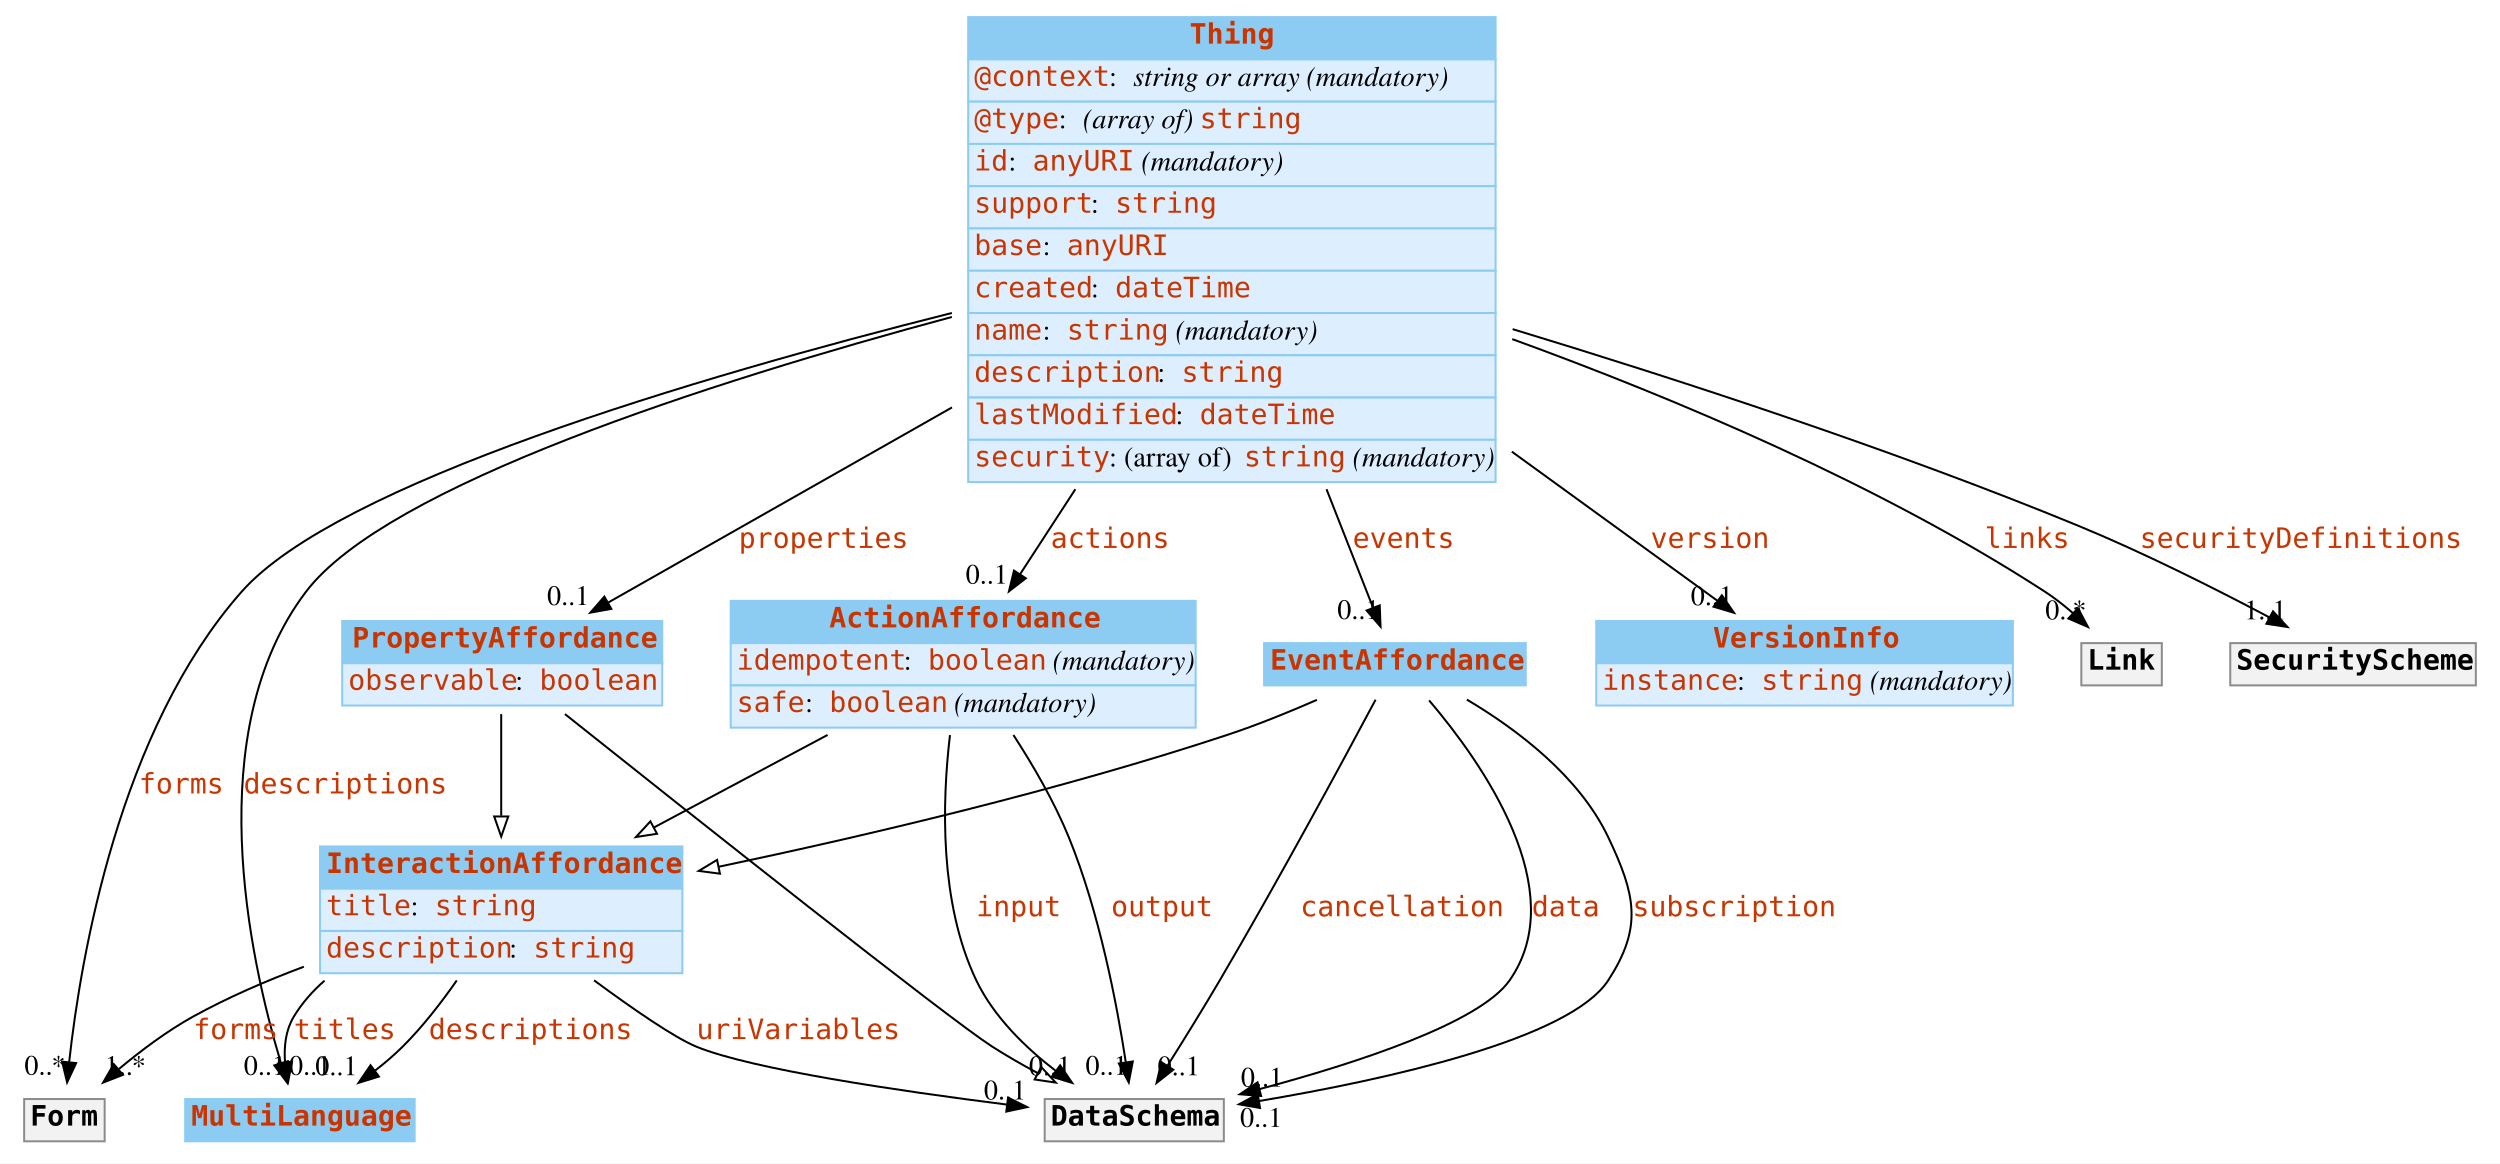
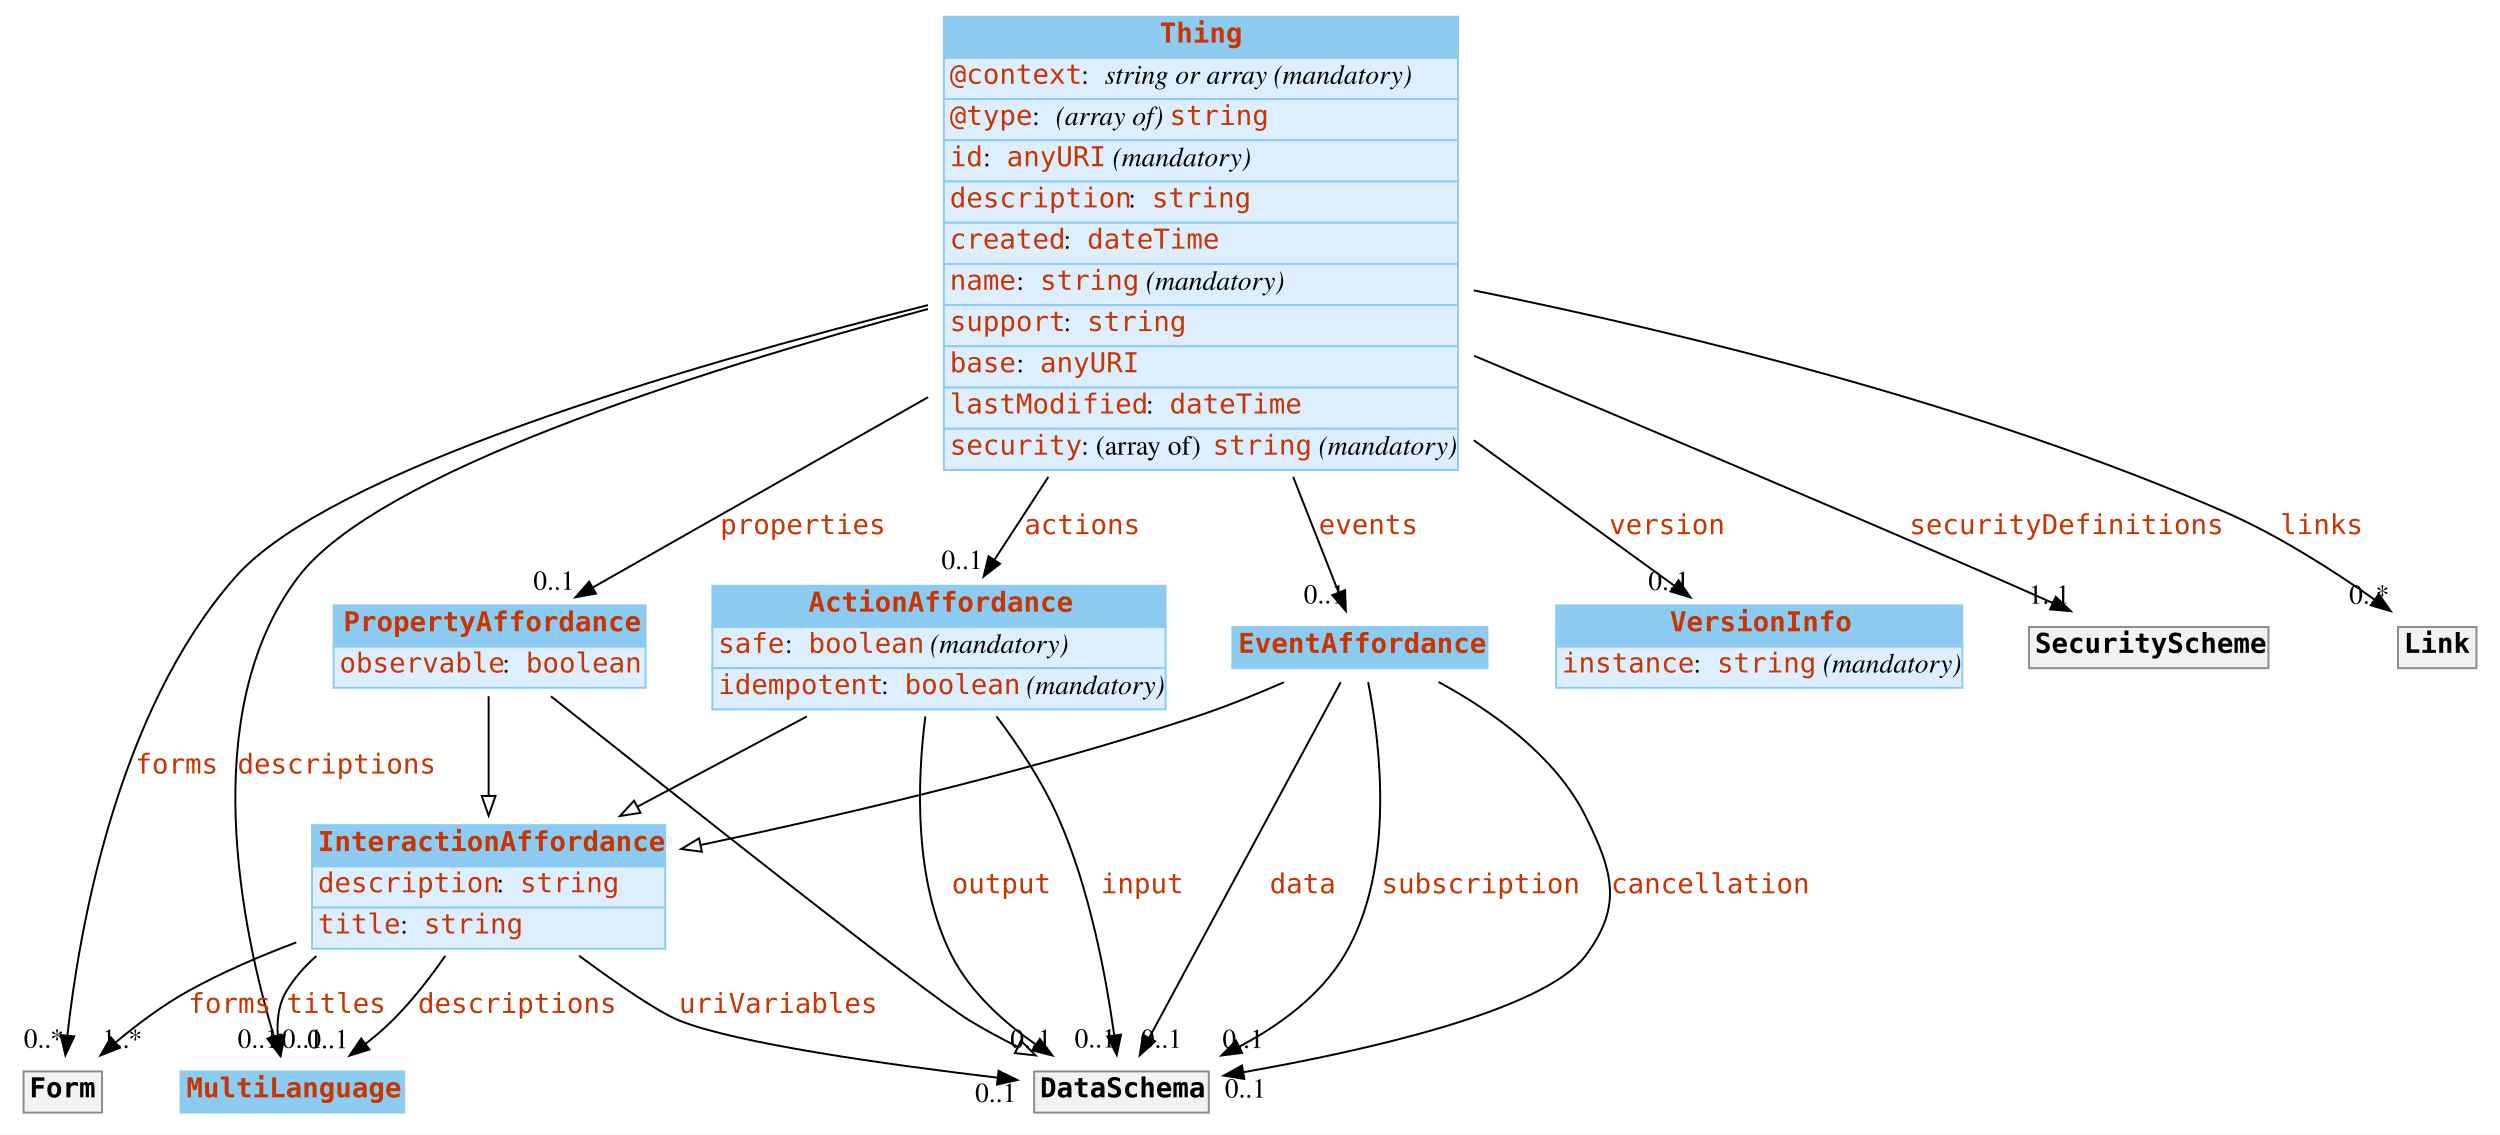
- <svg xmlns="http://www.w3.org/2000/svg" width="1242pt" height="578pt" viewBox="0.00 0.00 1242.00 578.00">
+ <svg xmlns="http://www.w3.org/2000/svg" width="1274pt" height="578pt" viewBox="0.00 0.00 1274.00 578.00">
  <g id="graph0" class="graph" transform="scale(1 1) rotate(0) translate(4 574)">
-     <polygon fill="#ffffff" stroke="transparent" points="-4,4 -4,-574 1238,-574 1238,4 -4,4" />
+     <polygon fill="#ffffff" stroke="transparent" points="-4,4 -4,-574 1270,-574 1270,4 -4,4" />
    <g id="node1" class="node">
      <polygon fill="#8ccbf2" stroke="transparent" points="88,-7 88,-28 202,-28 202,-7 88,-7" />
      <polygon fill="none" stroke="#8ccbf2" points="88,-7 88,-28 202,-28 202,-7 88,-7" />
      <text text-anchor="start" x="91" y="-14.8" font-family="mono" font-weight="bold" font-size="14.00" fill="#c83500">MultiLanguage</text>
    </g>
    <g id="node2" class="node">
      <polygon fill="#8ccbf2" stroke="transparent" points="477,-544.5 477,-565.5 739,-565.5 739,-544.5 477,-544.5" />
      <polygon fill="none" stroke="#8ccbf2" points="477,-544.5 477,-565.5 739,-565.5 739,-544.5 477,-544.5" />
      <text text-anchor="start" x="587" y="-552.3" font-family="mono" font-weight="bold" font-size="14.00" fill="#c83500">Thing</text>
      <polygon fill="#ddeeff" stroke="transparent" points="477,-523.5 477,-544.5 739,-544.5 739,-523.5 477,-523.5" />
      <polygon fill="none" stroke="#8ccbf2" points="477,-523.5 477,-544.5 739,-544.5 739,-523.5 477,-523.5" />
      <text text-anchor="start" x="480" y="-531.3" font-family="mono" font-size="14.00" fill="#c83500">@context</text>
      <text text-anchor="start" x="547" y="-531.3" font-family="Times,serif" font-size="14.00" fill="#000000"> : </text>
      <text text-anchor="start" x="559" y="-531.3" font-family="Times,serif" font-style="italic" font-size="14.00" fill="#000000">string or array</text>
      <text text-anchor="start" x="641" y="-531.3" font-family="Times,serif" font-size="14.00" fill="#000000"> </text>
      <text text-anchor="start" x="645" y="-531.3" font-family="Times,serif" font-style="italic" font-size="14.00" fill="#000000">(mandatory)</text>
      <polygon fill="#ddeeff" stroke="transparent" points="477,-502.5 477,-523.5 739,-523.5 739,-502.5 477,-502.5" />
      <polygon fill="none" stroke="#8ccbf2" points="477,-502.5 477,-523.5 739,-523.5 739,-502.5 477,-502.5" />
      <text text-anchor="start" x="480" y="-510.3" font-family="mono" font-size="14.00" fill="#c83500">@type</text>
      <text text-anchor="start" x="522" y="-510.3" font-family="Times,serif" font-size="14.00" fill="#000000"> : </text>
      <text text-anchor="start" x="534" y="-510.3" font-family="Times,serif" font-style="italic" font-size="14.00" fill="#000000">(array of) </text>
      <text text-anchor="start" x="592" y="-510.3" font-family="mono" font-size="14.00" fill="#c83500">string</text>
      <polygon fill="#ddeeff" stroke="transparent" points="477,-481.5 477,-502.5 739,-502.5 739,-481.5 477,-481.5" />
      <polygon fill="none" stroke="#8ccbf2" points="477,-481.5 477,-502.5 739,-502.5 739,-481.5 477,-481.5" />
      <text text-anchor="start" x="480" y="-489.3" font-family="mono" font-size="14.00" fill="#c83500">id</text>
      <text text-anchor="start" x="497" y="-489.3" font-family="Times,serif" font-size="14.00" fill="#000000"> : </text>
      <text text-anchor="start" x="509" y="-489.3" font-family="mono" font-size="14.00" fill="#c83500">anyURI</text>
      <text text-anchor="start" x="559" y="-489.3" font-family="Times,serif" font-size="14.00" fill="#000000"> </text>
      <text text-anchor="start" x="563" y="-489.3" font-family="Times,serif" font-style="italic" font-size="14.00" fill="#000000">(mandatory)</text>
      <polygon fill="#ddeeff" stroke="transparent" points="477,-460.5 477,-481.5 739,-481.5 739,-460.5 477,-460.5" />
      <polygon fill="none" stroke="#8ccbf2" points="477,-460.5 477,-481.5 739,-481.5 739,-460.5 477,-460.5" />
-       <text text-anchor="start" x="480" y="-468.3" font-family="mono" font-size="14.00" fill="#c83500">support</text>
-       <text text-anchor="start" x="538" y="-468.3" font-family="Times,serif" font-size="14.00" fill="#000000"> : </text>
-       <text text-anchor="start" x="550" y="-468.3" font-family="mono" font-size="14.00" fill="#c83500">string</text>
+       <text text-anchor="start" x="480" y="-468.3" font-family="mono" font-size="14.00" fill="#c83500">description</text>
+       <text text-anchor="start" x="571" y="-468.3" font-family="Times,serif" font-size="14.00" fill="#000000"> : </text>
+       <text text-anchor="start" x="583" y="-468.3" font-family="mono" font-size="14.00" fill="#c83500">string</text>
      <polygon fill="#ddeeff" stroke="transparent" points="477,-439.5 477,-460.5 739,-460.5 739,-439.5 477,-439.5" />
      <polygon fill="none" stroke="#8ccbf2" points="477,-439.5 477,-460.5 739,-460.5 739,-439.5 477,-439.5" />
-       <text text-anchor="start" x="480" y="-447.3" font-family="mono" font-size="14.00" fill="#c83500">base</text>
-       <text text-anchor="start" x="514" y="-447.3" font-family="Times,serif" font-size="14.00" fill="#000000"> : </text>
-       <text text-anchor="start" x="526" y="-447.3" font-family="mono" font-size="14.00" fill="#c83500">anyURI</text>
+       <text text-anchor="start" x="480" y="-447.3" font-family="mono" font-size="14.00" fill="#c83500">created</text>
+       <text text-anchor="start" x="538" y="-447.3" font-family="Times,serif" font-size="14.00" fill="#000000"> : </text>
+       <text text-anchor="start" x="550" y="-447.3" font-family="mono" font-size="14.00" fill="#c83500">dateTime</text>
      <polygon fill="#ddeeff" stroke="transparent" points="477,-418.5 477,-439.5 739,-439.5 739,-418.5 477,-418.5" />
      <polygon fill="none" stroke="#8ccbf2" points="477,-418.5 477,-439.5 739,-439.5 739,-418.5 477,-418.5" />
-       <text text-anchor="start" x="480" y="-426.3" font-family="mono" font-size="14.00" fill="#c83500">created</text>
-       <text text-anchor="start" x="538" y="-426.3" font-family="Times,serif" font-size="14.00" fill="#000000"> : </text>
-       <text text-anchor="start" x="550" y="-426.3" font-family="mono" font-size="14.00" fill="#c83500">dateTime</text>
+       <text text-anchor="start" x="480" y="-426.3" font-family="mono" font-size="14.00" fill="#c83500">name</text>
+       <text text-anchor="start" x="514" y="-426.3" font-family="Times,serif" font-size="14.00" fill="#000000"> : </text>
+       <text text-anchor="start" x="526" y="-426.3" font-family="mono" font-size="14.00" fill="#c83500">string</text>
+       <text text-anchor="start" x="576" y="-426.3" font-family="Times,serif" font-size="14.00" fill="#000000"> </text>
+       <text text-anchor="start" x="580" y="-426.3" font-family="Times,serif" font-style="italic" font-size="14.00" fill="#000000">(mandatory)</text>
      <polygon fill="#ddeeff" stroke="transparent" points="477,-397.5 477,-418.5 739,-418.5 739,-397.5 477,-397.5" />
      <polygon fill="none" stroke="#8ccbf2" points="477,-397.5 477,-418.5 739,-418.5 739,-397.5 477,-397.5" />
-       <text text-anchor="start" x="480" y="-405.3" font-family="mono" font-size="14.00" fill="#c83500">name</text>
-       <text text-anchor="start" x="514" y="-405.3" font-family="Times,serif" font-size="14.00" fill="#000000"> : </text>
-       <text text-anchor="start" x="526" y="-405.3" font-family="mono" font-size="14.00" fill="#c83500">string</text>
-       <text text-anchor="start" x="576" y="-405.3" font-family="Times,serif" font-size="14.00" fill="#000000"> </text>
-       <text text-anchor="start" x="580" y="-405.3" font-family="Times,serif" font-style="italic" font-size="14.00" fill="#000000">(mandatory)</text>
+       <text text-anchor="start" x="480" y="-405.3" font-family="mono" font-size="14.00" fill="#c83500">support</text>
+       <text text-anchor="start" x="538" y="-405.3" font-family="Times,serif" font-size="14.00" fill="#000000"> : </text>
+       <text text-anchor="start" x="550" y="-405.3" font-family="mono" font-size="14.00" fill="#c83500">string</text>
      <polygon fill="#ddeeff" stroke="transparent" points="477,-376.5 477,-397.5 739,-397.5 739,-376.5 477,-376.5" />
      <polygon fill="none" stroke="#8ccbf2" points="477,-376.5 477,-397.5 739,-397.5 739,-376.5 477,-376.5" />
-       <text text-anchor="start" x="480" y="-384.3" font-family="mono" font-size="14.00" fill="#c83500">description</text>
-       <text text-anchor="start" x="571" y="-384.3" font-family="Times,serif" font-size="14.00" fill="#000000"> : </text>
-       <text text-anchor="start" x="583" y="-384.3" font-family="mono" font-size="14.00" fill="#c83500">string</text>
+       <text text-anchor="start" x="480" y="-384.3" font-family="mono" font-size="14.00" fill="#c83500">base</text>
+       <text text-anchor="start" x="514" y="-384.3" font-family="Times,serif" font-size="14.00" fill="#000000"> : </text>
+       <text text-anchor="start" x="526" y="-384.3" font-family="mono" font-size="14.00" fill="#c83500">anyURI</text>
      <polygon fill="#ddeeff" stroke="transparent" points="477,-355.5 477,-376.5 739,-376.5 739,-355.5 477,-355.5" />
      <polygon fill="none" stroke="#8ccbf2" points="477,-355.5 477,-376.5 739,-376.5 739,-355.5 477,-355.5" />
      <text text-anchor="start" x="480" y="-363.3" font-family="mono" font-size="14.00" fill="#c83500">lastModified</text>
      <text text-anchor="start" x="580" y="-363.3" font-family="Times,serif" font-size="14.00" fill="#000000"> : </text>
      <text text-anchor="start" x="592" y="-363.3" font-family="mono" font-size="14.00" fill="#c83500">dateTime</text>
      <polygon fill="#ddeeff" stroke="transparent" points="477,-334.5 477,-355.5 739,-355.5 739,-334.5 477,-334.5" />
      <polygon fill="none" stroke="#8ccbf2" points="477,-334.5 477,-355.5 739,-355.5 739,-334.5 477,-334.5" />
      <text text-anchor="start" x="480" y="-342.3" font-family="mono" font-size="14.00" fill="#c83500">security</text>
      <text text-anchor="start" x="547" y="-342.3" font-family="Times,serif" font-size="14.00" fill="#000000"> : (array of) </text>
      <text text-anchor="start" x="614" y="-342.3" font-family="mono" font-size="14.00" fill="#c83500">string</text>
      <text text-anchor="start" x="664" y="-342.3" font-family="Times,serif" font-size="14.00" fill="#000000"> </text>
      <text text-anchor="start" x="668" y="-342.3" font-family="Times,serif" font-style="italic" font-size="14.00" fill="#000000">(mandatory)</text>
    </g>
-     <g id="edge2" class="edge">
+     <g id="edge3" class="edge">
      <path fill="none" stroke="#000000" d="M468.9,-416.54C348.621,-384.17 187.948,-332.679 148,-280 95.285,-210.485 119.871,-98.079 135.522,-46.062" />
      <polygon fill="#000000" stroke="#000000" points="138.96,-46.794 138.601,-36.205 132.278,-44.706 138.96,-46.794" />
      <text text-anchor="start" x="117" y="-179.8" font-family="mono" font-size="14.00" fill="#c83500">descriptions</text>
      <text text-anchor="middle" x="127.601" y="-40.005" font-family="Times,serif" font-size="14.00" fill="#000000">0..1</text>
    </g>
    <g id="node3" class="node">
      <polygon fill="#8ccbf2" stroke="transparent" points="166,-244.5 166,-265.5 325,-265.5 325,-244.5 166,-244.5" />
      <polygon fill="none" stroke="#8ccbf2" points="166,-244.5 166,-265.5 325,-265.5 325,-244.5 166,-244.5" />
      <text text-anchor="start" x="171" y="-252.3" font-family="mono" font-weight="bold" font-size="14.00" fill="#c83500">PropertyAffordance</text>
      <polygon fill="#ddeeff" stroke="transparent" points="166,-223.5 166,-244.5 325,-244.5 325,-223.5 166,-223.5" />
      <polygon fill="none" stroke="#8ccbf2" points="166,-223.5 166,-244.5 325,-244.5 325,-223.5 166,-223.5" />
      <text text-anchor="start" x="169" y="-231.3" font-family="mono" font-size="14.00" fill="#c83500">observable</text>
      <text text-anchor="start" x="252" y="-231.3" font-family="Times,serif" font-size="14.00" fill="#000000"> : </text>
      <text text-anchor="start" x="264" y="-231.3" font-family="mono" font-size="14.00" fill="#c83500">boolean</text>
    </g>
-     <g id="edge8" class="edge">
+     <g id="edge2" class="edge">
      <path fill="none" stroke="#000000" d="M468.952,-371.591C409.251,-337.712 343.058,-300.147 298.226,-274.705" />
      <polygon fill="#000000" stroke="#000000" points="299.698,-271.516 289.273,-269.625 296.243,-277.604 299.698,-271.516" />
      <text text-anchor="start" x="363" y="-301.8" font-family="mono" font-size="14.00" fill="#c83500">properties</text>
      <text text-anchor="middle" x="278.273" y="-273.425" font-family="Times,serif" font-size="14.00" fill="#000000">0..1</text>
    </g>
    <g id="node4" class="node">
      <polygon fill="#8ccbf2" stroke="transparent" points="789,-244.5 789,-265.5 996,-265.5 996,-244.5 789,-244.5" />
      <polygon fill="none" stroke="#8ccbf2" points="789,-244.5 789,-265.5 996,-265.5 996,-244.5 789,-244.5" />
      <text text-anchor="start" x="847" y="-252.3" font-family="mono" font-weight="bold" font-size="14.00" fill="#c83500">VersionInfo</text>
      <polygon fill="#ddeeff" stroke="transparent" points="789,-223.5 789,-244.5 996,-244.5 996,-223.5 789,-223.5" />
      <polygon fill="none" stroke="#8ccbf2" points="789,-223.5 789,-244.5 996,-244.5 996,-223.5 789,-223.5" />
      <text text-anchor="start" x="792" y="-231.3" font-family="mono" font-size="14.00" fill="#c83500">instance</text>
      <text text-anchor="start" x="859" y="-231.3" font-family="Times,serif" font-size="14.00" fill="#000000"> : </text>
      <text text-anchor="start" x="871" y="-231.3" font-family="mono" font-size="14.00" fill="#c83500">string</text>
      <text text-anchor="start" x="921" y="-231.3" font-family="Times,serif" font-size="14.00" fill="#000000"> </text>
      <text text-anchor="start" x="925" y="-231.3" font-family="Times,serif" font-style="italic" font-size="14.00" fill="#000000">(mandatory)</text>
    </g>
-     <g id="edge7" class="edge">
+     <g id="edge4" class="edge">
      <path fill="none" stroke="#000000" d="M747.088,-349.612C784.279,-322.636 821.736,-295.466 849.25,-275.509" />
      <polygon fill="#000000" stroke="#000000" points="851.418,-278.26 857.458,-269.555 847.308,-272.594 851.418,-278.26" />
      <text text-anchor="start" x="816" y="-301.8" font-family="mono" font-size="14.00" fill="#c83500">version</text>
      <text text-anchor="middle" x="846.458" y="-273.355" font-family="Times,serif" font-size="14.00" fill="#000000">0..1</text>
    </g>
    <g id="node5" class="node">
      <polygon fill="#8ccbf2" stroke="transparent" points="359,-254.5 359,-275.5 590,-275.5 590,-254.5 359,-254.5" />
      <polygon fill="none" stroke="#8ccbf2" points="359,-254.5 359,-275.5 590,-275.5 590,-254.5 359,-254.5" />
      <text text-anchor="start" x="408" y="-262.3" font-family="mono" font-weight="bold" font-size="14.00" fill="#c83500">ActionAffordance</text>
      <polygon fill="#ddeeff" stroke="transparent" points="359,-233.5 359,-254.5 590,-254.5 590,-233.5 359,-233.5" />
      <polygon fill="none" stroke="#8ccbf2" points="359,-233.5 359,-254.5 590,-254.5 590,-233.5 359,-233.5" />
-       <text text-anchor="start" x="362" y="-241.3" font-family="mono" font-size="14.00" fill="#c83500">idempotent</text>
-       <text text-anchor="start" x="445" y="-241.3" font-family="Times,serif" font-size="14.00" fill="#000000"> : </text>
-       <text text-anchor="start" x="457" y="-241.3" font-family="mono" font-size="14.00" fill="#c83500">boolean</text>
-       <text text-anchor="start" x="515" y="-241.3" font-family="Times,serif" font-size="14.00" fill="#000000"> </text>
-       <text text-anchor="start" x="519" y="-241.3" font-family="Times,serif" font-style="italic" font-size="14.00" fill="#000000">(mandatory)</text>
+       <text text-anchor="start" x="362" y="-241.3" font-family="mono" font-size="14.00" fill="#c83500">safe</text>
+       <text text-anchor="start" x="396" y="-241.3" font-family="Times,serif" font-size="14.00" fill="#000000"> : </text>
+       <text text-anchor="start" x="408" y="-241.3" font-family="mono" font-size="14.00" fill="#c83500">boolean</text>
+       <text text-anchor="start" x="466" y="-241.3" font-family="Times,serif" font-size="14.00" fill="#000000"> </text>
+       <text text-anchor="start" x="470" y="-241.3" font-family="Times,serif" font-style="italic" font-size="14.00" fill="#000000">(mandatory)</text>
      <polygon fill="#ddeeff" stroke="transparent" points="359,-212.5 359,-233.5 590,-233.5 590,-212.5 359,-212.5" />
      <polygon fill="none" stroke="#8ccbf2" points="359,-212.5 359,-233.5 590,-233.5 590,-212.5 359,-212.5" />
-       <text text-anchor="start" x="362" y="-220.3" font-family="mono" font-size="14.00" fill="#c83500">safe</text>
-       <text text-anchor="start" x="396" y="-220.3" font-family="Times,serif" font-size="14.00" fill="#000000"> : </text>
-       <text text-anchor="start" x="408" y="-220.3" font-family="mono" font-size="14.00" fill="#c83500">boolean</text>
-       <text text-anchor="start" x="466" y="-220.3" font-family="Times,serif" font-size="14.00" fill="#000000"> </text>
-       <text text-anchor="start" x="470" y="-220.3" font-family="Times,serif" font-style="italic" font-size="14.00" fill="#000000">(mandatory)</text>
-     </g>
-     <g id="edge3" class="edge">
+       <text text-anchor="start" x="362" y="-220.3" font-family="mono" font-size="14.00" fill="#c83500">idempotent</text>
+       <text text-anchor="start" x="445" y="-220.3" font-family="Times,serif" font-size="14.00" fill="#000000"> : </text>
+       <text text-anchor="start" x="457" y="-220.3" font-family="mono" font-size="14.00" fill="#c83500">boolean</text>
+       <text text-anchor="start" x="515" y="-220.3" font-family="Times,serif" font-size="14.00" fill="#000000"> </text>
+       <text text-anchor="start" x="519" y="-220.3" font-family="Times,serif" font-style="italic" font-size="14.00" fill="#000000">(mandatory)</text>
+     </g>
+     <g id="edge8" class="edge">
      <path fill="none" stroke="#000000" d="M530.246,-330.967C520.49,-315.969 511.046,-301.452 502.772,-288.731" />
      <polygon fill="#000000" stroke="#000000" points="505.627,-286.702 497.241,-280.228 499.76,-290.519 505.627,-286.702" />
      <text text-anchor="start" x="518" y="-301.8" font-family="mono" font-size="14.00" fill="#c83500">actions</text>
      <text text-anchor="middle" x="486.241" y="-284.028" font-family="Times,serif" font-size="14.00" fill="#000000">0..1</text>
    </g>
    <g id="node7" class="node">
      <polygon fill="#8ccbf2" stroke="transparent" points="624,-233.5 624,-254.5 754,-254.5 754,-233.5 624,-233.5" />
      <polygon fill="none" stroke="#8ccbf2" points="624,-233.5 624,-254.5 754,-254.5 754,-233.5 624,-233.5" />
      <text text-anchor="start" x="627" y="-241.3" font-family="mono" font-weight="bold" font-size="14.00" fill="#c83500">EventAffordance</text>
    </g>
-     <g id="edge1" class="edge">
+     <g id="edge5" class="edge">
      <path fill="none" stroke="#000000" d="M655.001,-330.967C663.645,-308.982 671.884,-288.029 678.086,-272.256" />
      <polygon fill="#000000" stroke="#000000" points="681.449,-273.267 681.851,-262.68 674.935,-270.706 681.449,-273.267" />
      <text text-anchor="start" x="668" y="-301.8" font-family="mono" font-size="14.00" fill="#c83500">events</text>
      <text text-anchor="middle" x="670.851" y="-266.48" font-family="Times,serif" font-size="14.00" fill="#000000">0..1</text>
    </g>
    <g id="node8" class="node">
+       <polygon fill="#f2f2f2" stroke="transparent" points="1030,-233.5 1030,-254.5 1152,-254.5 1152,-233.5 1030,-233.5" />
+       <polygon fill="none" stroke="#8c8c8c" points="1030,-233.5 1030,-254.5 1152,-254.5 1152,-233.5 1030,-233.5" />
+       <text text-anchor="start" x="1033" y="-241.3" font-family="mono" font-weight="bold" font-size="14.00" fill="#000000">SecurityScheme</text>
+     </g>
+     <g id="edge1" class="edge">
+       <path fill="none" stroke="#000000" d="M747.167,-392.695C825.211,-360.045 924.234,-318.234 1012,-280 1021.715,-275.768 1032.069,-271.175 1041.973,-266.741" />
+       <polygon fill="#000000" stroke="#000000" points="1043.606,-269.845 1051.295,-262.556 1040.739,-263.459 1043.606,-269.845" />
+       <text text-anchor="start" x="969" y="-301.8" font-family="mono" font-size="14.00" fill="#c83500">securityDefinitions</text>
+       <text text-anchor="middle" x="1040.295" y="-266.356" font-family="Times,serif" font-size="14.00" fill="#000000">1..1</text>
+     </g>
+     <g id="node9" class="node">
      <polygon fill="#f2f2f2" stroke="transparent" points="8,-7 8,-28 48,-28 48,-7 8,-7" />
      <polygon fill="none" stroke="#8c8c8c" points="8,-7 8,-28 48,-28 48,-7 8,-7" />
      <text text-anchor="start" x="11" y="-14.8" font-family="mono" font-weight="bold" font-size="14.00" fill="#000000">Form</text>
    </g>
-     <g id="edge4" class="edge">
+     <g id="edge6" class="edge">
      <path fill="none" stroke="#000000" d="M468.892,-418.518C340.712,-386.273 163.407,-333.714 116,-280 55.231,-211.148 36.14,-98.809 30.374,-46.487" />
      <polygon fill="#000000" stroke="#000000" points="33.829,-45.866 29.336,-36.271 26.865,-46.574 33.829,-45.866" />
      <text text-anchor="start" x="65" y="-179.8" font-family="mono" font-size="14.00" fill="#c83500">forms</text>
      <text text-anchor="middle" x="18.336" y="-40.071" font-family="Times,serif" font-size="14.00" fill="#000000">0..*</text>
    </g>
-     <g id="node9" class="node">
-       <polygon fill="#f2f2f2" stroke="transparent" points="1030,-233.5 1030,-254.5 1070,-254.5 1070,-233.5 1030,-233.5" />
-       <polygon fill="none" stroke="#8c8c8c" points="1030,-233.5 1030,-254.5 1070,-254.5 1070,-233.5 1030,-233.5" />
-       <text text-anchor="start" x="1033" y="-241.3" font-family="mono" font-weight="bold" font-size="14.00" fill="#000000">Link</text>
-     </g>
-     <g id="edge5" class="edge">
-       <path fill="none" stroke="#000000" d="M747.269,-405.534C828.06,-376.149 929.765,-333.336 1012,-280 1016.734,-276.93 1021.422,-273.242 1025.803,-269.423" />
-       <polygon fill="#000000" stroke="#000000" points="1028.323,-271.86 1033.303,-262.509 1023.578,-266.713 1028.323,-271.86" />
-       <text text-anchor="start" x="982" y="-301.8" font-family="mono" font-size="14.00" fill="#c83500">links</text>
-       <text text-anchor="middle" x="1022.303" y="-266.308" font-family="Times,serif" font-size="14.00" fill="#000000">0..*</text>
-     </g>
    <g id="node10" class="node">
-       <polygon fill="#f2f2f2" stroke="transparent" points="1104,-233.5 1104,-254.5 1226,-254.5 1226,-233.5 1104,-233.5" />
-       <polygon fill="none" stroke="#8c8c8c" points="1104,-233.5 1104,-254.5 1226,-254.5 1226,-233.5 1104,-233.5" />
-       <text text-anchor="start" x="1107" y="-241.3" font-family="mono" font-weight="bold" font-size="14.00" fill="#000000">SecurityScheme</text>
-     </g>
-     <g id="edge6" class="edge">
-       <path fill="none" stroke="#000000" d="M747.471,-410.485C830.115,-385.385 936.28,-350.704 1028,-313 1060.782,-299.524 1096.565,-281.512 1123.338,-267.341" />
-       <polygon fill="#000000" stroke="#000000" points="1125.235,-270.295 1132.412,-262.502 1121.942,-264.119 1125.235,-270.295" />
-       <text text-anchor="start" x="1059" y="-301.8" font-family="mono" font-size="14.00" fill="#c83500">securityDefinitions</text>
-       <text text-anchor="middle" x="1121.412" y="-266.302" font-family="Times,serif" font-size="14.00" fill="#000000">1..1</text>
+       <polygon fill="#f2f2f2" stroke="transparent" points="1218,-233.5 1218,-254.5 1258,-254.5 1258,-233.5 1218,-233.5" />
+       <polygon fill="none" stroke="#8c8c8c" points="1218,-233.5 1218,-254.5 1258,-254.5 1258,-233.5 1218,-233.5" />
+       <text text-anchor="start" x="1221" y="-241.3" font-family="mono" font-weight="bold" font-size="14.00" fill="#000000">Link</text>
+     </g>
+     <g id="edge7" class="edge">
+       <path fill="none" stroke="#000000" d="M747.062,-426.014C854.525,-404.235 1005.449,-367.34 1130,-313 1157.187,-301.138 1185.411,-283.002 1206.185,-268.371" />
+       <polygon fill="#000000" stroke="#000000" points="1208.228,-271.213 1214.325,-262.548 1204.155,-265.519 1208.228,-271.213" />
+       <text text-anchor="start" x="1158" y="-301.8" font-family="mono" font-size="14.00" fill="#c83500">links</text>
+       <text text-anchor="middle" x="1203.325" y="-266.348" font-family="Times,serif" font-size="14.00" fill="#000000">0..*</text>
    </g>
    <g id="node6" class="node">
      <polygon fill="#8ccbf2" stroke="transparent" points="155,-132.5 155,-153.5 335,-153.5 335,-132.5 155,-132.5" />
      <polygon fill="none" stroke="#8ccbf2" points="155,-132.5 155,-153.5 335,-153.5 335,-132.5 155,-132.5" />
      <text text-anchor="start" x="158" y="-140.3" font-family="mono" font-weight="bold" font-size="14.00" fill="#c83500">InteractionAffordance</text>
      <polygon fill="#ddeeff" stroke="transparent" points="155,-111.5 155,-132.5 335,-132.5 335,-111.5 155,-111.5" />
      <polygon fill="none" stroke="#8ccbf2" points="155,-111.5 155,-132.5 335,-132.5 335,-111.5 155,-111.5" />
-       <text text-anchor="start" x="158" y="-119.3" font-family="mono" font-size="14.00" fill="#c83500">title</text>
-       <text text-anchor="start" x="200" y="-119.3" font-family="Times,serif" font-size="14.00" fill="#000000"> : </text>
-       <text text-anchor="start" x="212" y="-119.3" font-family="mono" font-size="14.00" fill="#c83500">string</text>
+       <text text-anchor="start" x="158" y="-119.3" font-family="mono" font-size="14.00" fill="#c83500">description</text>
+       <text text-anchor="start" x="249" y="-119.3" font-family="Times,serif" font-size="14.00" fill="#000000"> : </text>
+       <text text-anchor="start" x="261" y="-119.3" font-family="mono" font-size="14.00" fill="#c83500">string</text>
      <polygon fill="#ddeeff" stroke="transparent" points="155,-90.5 155,-111.5 335,-111.5 335,-90.5 155,-90.5" />
      <polygon fill="none" stroke="#8ccbf2" points="155,-90.5 155,-111.5 335,-111.5 335,-90.5 155,-90.5" />
-       <text text-anchor="start" x="158" y="-98.3" font-family="mono" font-size="14.00" fill="#c83500">description</text>
-       <text text-anchor="start" x="249" y="-98.3" font-family="Times,serif" font-size="14.00" fill="#000000"> : </text>
-       <text text-anchor="start" x="261" y="-98.3" font-family="mono" font-size="14.00" fill="#c83500">string</text>
+       <text text-anchor="start" x="158" y="-98.3" font-family="mono" font-size="14.00" fill="#c83500">title</text>
+       <text text-anchor="start" x="200" y="-98.3" font-family="Times,serif" font-size="14.00" fill="#000000"> : </text>
+       <text text-anchor="start" x="212" y="-98.3" font-family="mono" font-size="14.00" fill="#c83500">string</text>
    </g>
    <g id="edge19" class="edge">
      <path fill="none" stroke="#000000" d="M245,-219.221C245,-204.656 245,-185.896 245,-168.78" />
      <polygon fill="#ffffff" stroke="#000000" points="248.5,-168.388 245,-158.388 241.5,-168.388 248.5,-168.388" />
    </g>
    <g id="node11" class="node">
-       <polygon fill="#f2f2f2" stroke="transparent" points="515,-7 515,-28 604,-28 604,-7 515,-7" />
-       <polygon fill="none" stroke="#8c8c8c" points="515,-7 515,-28 604,-28 604,-7 515,-7" />
-       <text text-anchor="start" x="518" y="-14.8" font-family="mono" font-weight="bold" font-size="14.00" fill="#000000">DataSchema</text>
+       <polygon fill="#f2f2f2" stroke="transparent" points="523,-7 523,-28 612,-28 612,-7 523,-7" />
+       <polygon fill="none" stroke="#8c8c8c" points="523,-7 523,-28 612,-28 612,-7 523,-7" />
+       <text text-anchor="start" x="526" y="-14.8" font-family="mono" font-weight="bold" font-size="14.00" fill="#000000">DataSchema</text>
    </g>
    <g id="edge18" class="edge">
-       <path fill="none" stroke="#000000" d="M276.668,-219.237C337.575,-170.729 466.984,-68.079 489,-54 496.116,-49.449 503.877,-44.997 511.557,-40.861" />
-       <polygon fill="#ffffff" stroke="#000000" points="513.268,-43.916 520.49,-36.165 510.01,-37.72 513.268,-43.916" />
+       <path fill="none" stroke="#000000" d="M276.756,-219.167C337.838,-170.535 467.653,-67.674 490,-54 497.765,-49.249 506.259,-44.697 514.679,-40.524" />
+       <polygon fill="#ffffff" stroke="#000000" points="516.26,-43.648 523.749,-36.154 513.221,-37.342 516.26,-43.648" />
    </g>
    <g id="edge20" class="edge">
      <path fill="none" stroke="#000000" d="M407.148,-208.885C380.107,-194.478 348.75,-177.773 320.859,-162.914" />
      <polygon fill="#ffffff" stroke="#000000" points="322.406,-159.773 311.935,-158.16 319.115,-165.951 322.406,-159.773" />
    </g>
    <g id="edge9" class="edge">
-       <path fill="none" stroke="#000000" d="M499.459,-208.856C509.262,-193.76 519.817,-175.613 527,-158 542.11,-120.947 550.852,-75.327 555.271,-46.445" />
-       <polygon fill="#000000" stroke="#000000" points="558.778,-46.649 556.757,-36.248 551.851,-45.639 558.778,-46.649" />
-       <text text-anchor="start" x="548" y="-118.8" font-family="mono" font-size="14.00" fill="#c83500">output</text>
-       <text text-anchor="middle" x="545.757" y="-40.048" font-family="Times,serif" font-size="14.00" fill="#000000">0..1</text>
+       <path fill="none" stroke="#000000" d="M503.8,-208.952C515.022,-194.015 526.992,-175.958 535,-158 551.297,-121.454 559.737,-75.705 563.766,-46.657" />
+       <polygon fill="#000000" stroke="#000000" points="567.282,-46.764 565.102,-36.395 560.341,-45.86 567.282,-46.764" />
+       <text text-anchor="start" x="557" y="-118.8" font-family="mono" font-size="14.00" fill="#c83500">input</text>
+       <text text-anchor="middle" x="554.102" y="-40.195" font-family="Times,serif" font-size="14.00" fill="#000000">0..1</text>
    </g>
    <g id="edge10" class="edge">
-       <path fill="none" stroke="#000000" d="M467.948,-208.816C464.027,-175.588 462.602,-125.531 481,-87 489.611,-68.967 505.327,-53.643 520.407,-42.05" />
-       <polygon fill="#000000" stroke="#000000" points="522.669,-44.732 528.67,-36 518.534,-39.084 522.669,-44.732" />
-       <text text-anchor="start" x="481" y="-118.8" font-family="mono" font-size="14.00" fill="#c83500">input</text>
-       <text text-anchor="middle" x="517.67" y="-39.8" font-family="Times,serif" font-size="14.00" fill="#000000">0..1</text>
-     </g>
-     <g id="edge12" class="edge">
+       <path fill="none" stroke="#000000" d="M467.567,-208.929C463.318,-175.555 461.619,-125.2 481,-87 490.441,-68.393 507.433,-53.122 523.835,-41.719" />
+       <polygon fill="#000000" stroke="#000000" points="525.904,-44.547 532.315,-36.112 522.043,-38.708 525.904,-44.547" />
+       <text text-anchor="start" x="481" y="-118.8" font-family="mono" font-size="14.00" fill="#c83500">output</text>
+       <text text-anchor="middle" x="521.315" y="-39.912" font-family="Times,serif" font-size="14.00" fill="#000000">0..1</text>
+     </g>
+     <g id="edge13" class="edge">
      <path fill="none" stroke="#000000" d="M222.927,-86.916C215.141,-75.749 205.853,-63.791 196,-54 191.814,-49.84 187.101,-45.821 182.275,-42.071" />
      <polygon fill="#000000" stroke="#000000" points="184.24,-39.171 174.12,-36.037 180.077,-44.799 184.24,-39.171" />
      <text text-anchor="start" x="209" y="-57.8" font-family="mono" font-size="14.00" fill="#c83500">descriptions</text>
      <text text-anchor="middle" x="163.12" y="-39.837" font-family="Times,serif" font-size="14.00" fill="#000000">0..1</text>
    </g>
-     <g id="edge13" class="edge">
+     <g id="edge14" class="edge">
      <path fill="none" stroke="#000000" d="M157.238,-86.825C151.307,-81.628 146.08,-75.717 142,-69 137.902,-62.253 137.016,-54.034 137.604,-46.181" />
      <polygon fill="#000000" stroke="#000000" points="141.076,-46.628 139.079,-36.223 134.151,-45.602 141.076,-46.628" />
      <text text-anchor="start" x="142" y="-57.8" font-family="mono" font-size="14.00" fill="#c83500">titles</text>
      <text text-anchor="middle" x="150.079" y="-40.023" font-family="Times,serif" font-size="14.00" fill="#000000">0..1</text>
    </g>
-     <g id="edge14" class="edge">
+     <g id="edge11" class="edge">
      <path fill="none" stroke="#000000" d="M146.965,-93.743C128.22,-86.72 109.12,-78.455 92,-69 79.017,-61.83 65.981,-52.027 55.093,-42.931" />
      <polygon fill="#000000" stroke="#000000" points="57.088,-40.03 47.222,-36.168 52.526,-45.34 57.088,-40.03" />
      <text text-anchor="start" x="92" y="-57.8" font-family="mono" font-size="14.00" fill="#c83500">forms</text>
      <text text-anchor="middle" x="58.222" y="-39.968" font-family="Times,serif" font-size="14.00" fill="#000000">1..*</text>
    </g>
-     <g id="edge11" class="edge">
-       <path fill="none" stroke="#000000" d="M291.137,-86.961C310.526,-72.659 331.082,-58.483 342,-54 369.214,-42.825 442.27,-32.062 496.132,-25.262" />
-       <polygon fill="#000000" stroke="#000000" points="496.799,-28.706 506.29,-23.998 495.934,-21.76 496.799,-28.706" />
+     <g id="edge12" class="edge">
+       <path fill="none" stroke="#000000" d="M291.126,-86.932C310.512,-72.625 331.069,-58.452 342,-54 370.627,-42.341 448.148,-31.501 504.201,-24.825" />
+       <polygon fill="#000000" stroke="#000000" points="504.877,-28.27 514.401,-23.628 504.061,-21.318 504.877,-28.27" />
      <text text-anchor="start" x="342" y="-57.8" font-family="mono" font-size="14.00" fill="#c83500">uriVariables</text>
-       <text text-anchor="middle" x="495.29" y="-27.798" font-family="Times,serif" font-size="14.00" fill="#000000">0..1</text>
+       <text text-anchor="middle" x="503.401" y="-12.428" font-family="Times,serif" font-size="14.00" fill="#000000">0..1</text>
    </g>
    <g id="edge21" class="edge">
      <path fill="none" stroke="#000000" d="M650.258,-226.323C636.48,-220.29 620.73,-213.876 606,-209 522.585,-181.388 425.628,-158.652 353.213,-143.431" />
      <polygon fill="#ffffff" stroke="#000000" points="353.666,-139.95 343.161,-141.333 352.236,-146.803 353.666,-139.95" />
    </g>
    <g id="edge15" class="edge">
-       <path fill="none" stroke="#000000" d="M679.389,-226.375C663.667,-196.893 631.264,-136.833 602,-87 593.718,-72.896 584.123,-57.424 576.102,-44.711" />
-       <polygon fill="#000000" stroke="#000000" points="578.89,-42.572 570.58,-36.001 572.978,-46.321 578.89,-42.572" />
-       <text text-anchor="start" x="642" y="-118.8" font-family="mono" font-size="14.00" fill="#c83500">cancellation</text>
-       <text text-anchor="middle" x="581.58" y="-39.801" font-family="Times,serif" font-size="14.00" fill="#000000">0..1</text>
+       <path fill="none" stroke="#000000" d="M679.222,-226.347C657.851,-186.671 606.878,-92.035 581.653,-45.204" />
+       <polygon fill="#000000" stroke="#000000" points="584.648,-43.383 576.824,-36.239 578.485,-46.703 584.648,-43.383" />
+       <text text-anchor="start" x="643" y="-118.8" font-family="mono" font-size="14.00" fill="#c83500">data</text>
+       <text text-anchor="middle" x="587.824" y="-40.039" font-family="Times,serif" font-size="14.00" fill="#000000">0..1</text>
    </g>
    <g id="edge16" class="edge">
-       <path fill="none" stroke="#000000" d="M705.967,-226.065C732.346,-195.089 777.092,-131.613 746,-87 731.238,-65.818 670.15,-45.886 621.758,-32.944" />
-       <polygon fill="#000000" stroke="#000000" points="622.517,-29.524 611.956,-30.37 620.739,-36.295 622.517,-29.524" />
-       <text text-anchor="start" x="757" y="-118.8" font-family="mono" font-size="14.00" fill="#c83500">data</text>
-       <text text-anchor="middle" x="622.956" y="-34.17" font-family="Times,serif" font-size="14.00" fill="#000000">0..1</text>
+       <path fill="none" stroke="#000000" d="M693.195,-226.418C699.341,-195.414 707.404,-131.185 681,-87 668.802,-66.587 648.02,-51.443 627.515,-40.627" />
+       <polygon fill="#000000" stroke="#000000" points="628.969,-37.441 618.458,-36.106 625.843,-43.704 628.969,-37.441" />
+       <text text-anchor="start" x="700" y="-118.8" font-family="mono" font-size="14.00" fill="#c83500">subscription</text>
+       <text text-anchor="middle" x="629.458" y="-39.906" font-family="Times,serif" font-size="14.00" fill="#000000">0..1</text>
    </g>
    <g id="edge17" class="edge">
-       <path fill="none" stroke="#000000" d="M724.735,-226.444C749.505,-211.752 780.537,-188.47 795,-158 808.531,-129.493 812.178,-113.47 795,-87 775.975,-57.684 684.739,-37.642 621.449,-27.003" />
-       <polygon fill="#000000" stroke="#000000" points="621.982,-23.544 611.547,-25.377 620.847,-30.451 621.982,-23.544" />
-       <text text-anchor="start" x="807" y="-118.8" font-family="mono" font-size="14.00" fill="#c83500">subscription</text>
-       <text text-anchor="middle" x="622.547" y="-14.177" font-family="Times,serif" font-size="14.00" fill="#000000">0..1</text>
+       <path fill="none" stroke="#000000" d="M729.102,-226.436C755.686,-212.066 788.436,-189.182 804,-158 818.092,-129.766 822.939,-112.24 804,-87 783.047,-59.076 692.765,-38.747 629.89,-27.656" />
+       <polygon fill="#000000" stroke="#000000" points="630.11,-24.143 619.66,-25.89 628.919,-31.041 630.11,-24.143" />
+       <text text-anchor="start" x="817" y="-118.8" font-family="mono" font-size="14.00" fill="#c83500">cancellation</text>
+       <text text-anchor="middle" x="630.66" y="-14.69" font-family="Times,serif" font-size="14.00" fill="#000000">0..1</text>
    </g>
  </g>
</svg>
